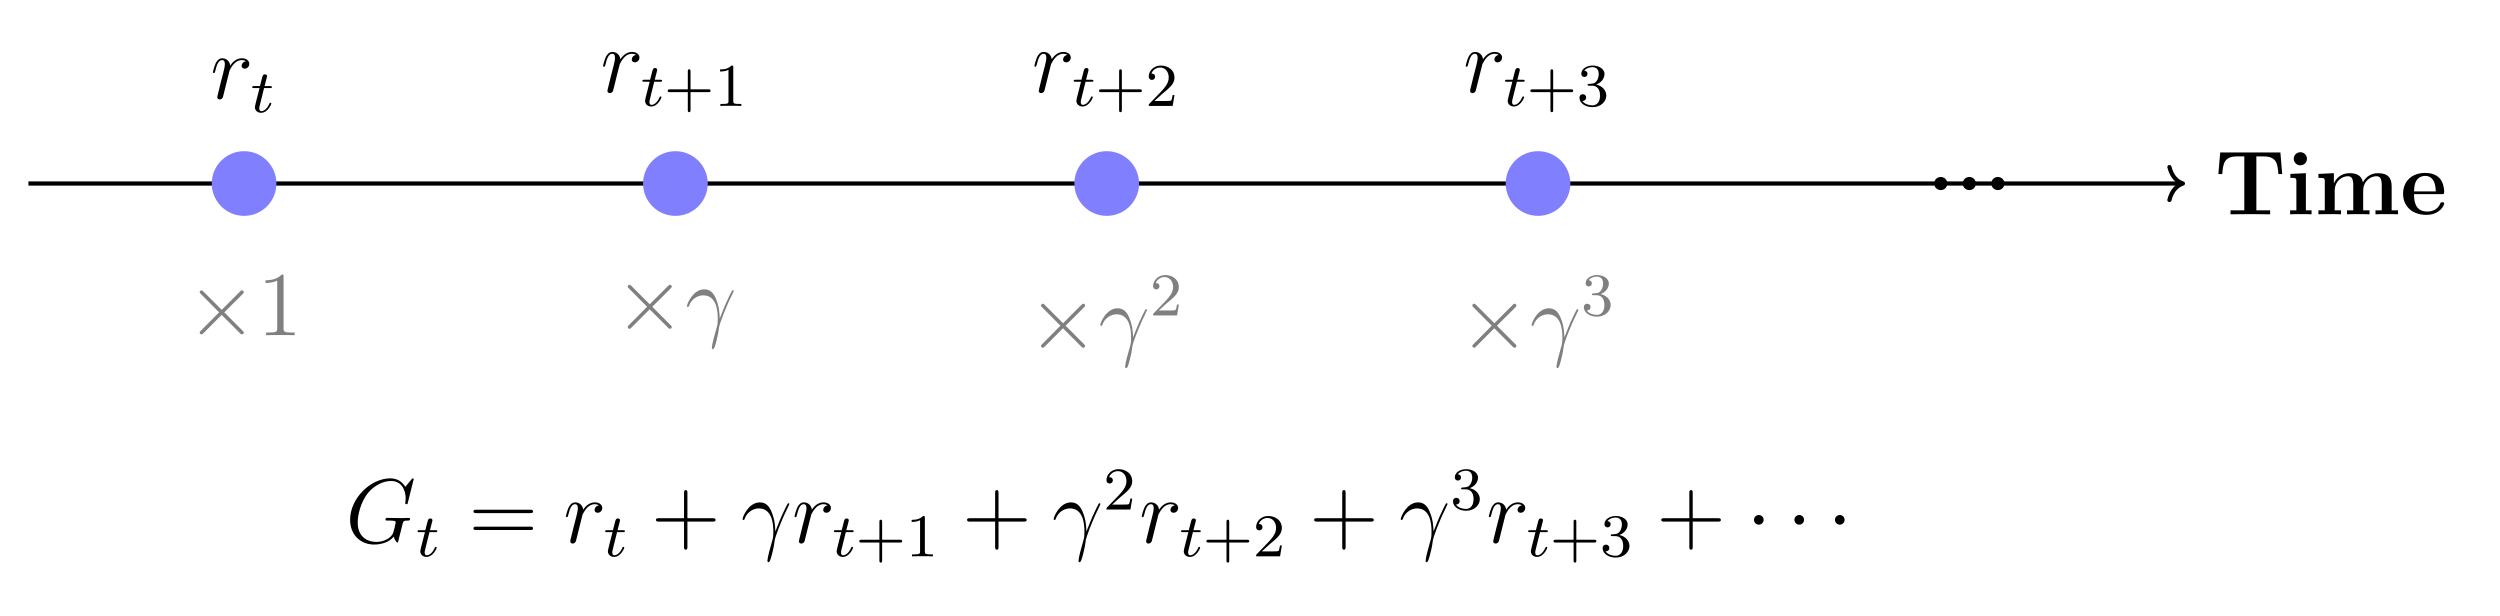
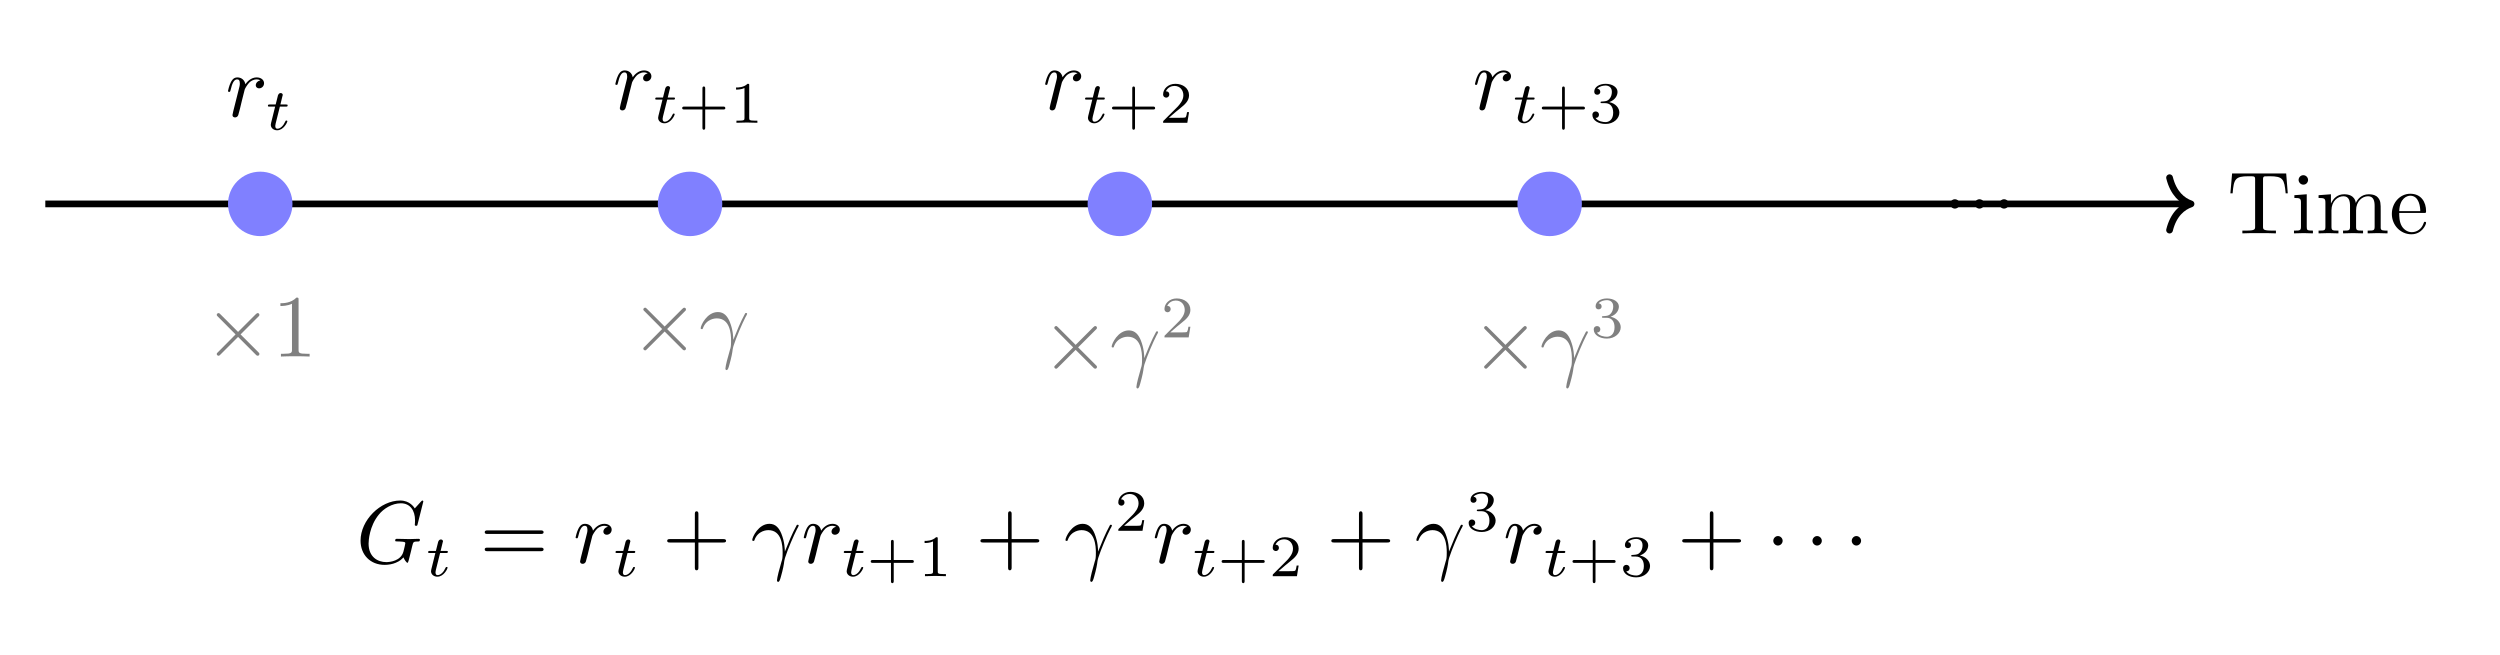
- <svg xmlns="http://www.w3.org/2000/svg" xmlns:xlink="http://www.w3.org/1999/xlink" width="473.19pt" height="116.52pt" viewBox="0 0 473.19 116.52" version="1.1" id="svg79">
+ <svg xmlns="http://www.w3.org/2000/svg" xmlns:xlink="http://www.w3.org/1999/xlink" width="296.78pt" height="77.71pt" viewBox="0 0 296.78 77.71" version="1.1" id="svg79">
  <defs id="defs18">
    <g id="g18">
      <g id="glyph-0-0">
-         <path d="M 12.781 -7.609 L 12.438 -11.703 L 1.047 -11.703 L 0.703 -7.609 L 1.438 -7.609 C 1.594 -9.484 1.734 -10.953 4.219 -10.953 L 5.609 -10.953 L 5.609 -0.75 L 3 -0.75 L 3 0 L 6.75 -0.031 L 10.5 0 L 10.5 -0.75 L 7.891 -0.75 L 7.891 -10.953 L 9.281 -10.953 C 11.766 -10.953 11.906 -9.5 12.062 -7.609 Z M 12.781 -7.609 " id="path1" />
+         <path d="M 7.188 -4.75 L 7 -7.109 L 0.578 -7.109 L 0.375 -4.75 L 0.641 -4.75 C 0.781 -6.438 0.938 -6.781 2.531 -6.781 C 2.719 -6.781 3 -6.781 3.094 -6.766 C 3.312 -6.719 3.312 -6.609 3.312 -6.359 L 3.312 -0.828 C 3.312 -0.469 3.312 -0.328 2.219 -0.328 L 1.797 -0.328 L 1.797 0 C 2.219 -0.031 3.297 -0.031 3.781 -0.031 C 4.266 -0.031 5.344 -0.031 5.781 0 L 5.781 -0.328 L 5.359 -0.328 C 4.25 -0.328 4.25 -0.469 4.25 -0.828 L 4.25 -6.359 C 4.25 -6.578 4.25 -6.719 4.438 -6.766 C 4.562 -6.781 4.844 -6.781 5.047 -6.781 C 6.625 -6.781 6.781 -6.438 6.938 -4.75 Z M 7.188 -4.75 " id="path1" />
      </g>
      <g id="glyph-0-1">
-         <path d="M 4.828 0 L 4.828 -0.75 L 3.75 -0.75 L 3.75 -7.781 L 0.812 -7.641 L 0.812 -6.891 C 1.828 -6.891 1.953 -6.891 1.953 -6.219 L 1.953 -0.75 L 0.766 -0.75 L 0.766 0 C 1.156 -0.031 2.344 -0.031 2.812 -0.031 C 3.297 -0.031 4.406 -0.031 4.828 0 Z M 3.953 -10.5 C 3.953 -11.219 3.375 -11.75 2.719 -11.75 C 2 -11.75 1.453 -11.188 1.453 -10.5 C 1.453 -9.797 2.047 -9.266 2.703 -9.266 C 3.406 -9.266 3.953 -9.828 3.953 -10.5 Z M 3.953 -10.5 " id="path2" />
+         <path d="M 2.594 0 L 2.594 -0.328 C 1.906 -0.328 1.859 -0.375 1.859 -0.781 L 1.859 -4.641 L 0.391 -4.531 L 0.391 -4.203 C 1.078 -4.203 1.172 -4.141 1.172 -3.625 L 1.172 -0.797 C 1.172 -0.328 1.047 -0.328 0.344 -0.328 L 0.344 0 L 1.5 -0.031 C 1.875 -0.031 2.234 -0.016 2.594 0 Z M 2.016 -6.344 C 2.016 -6.625 1.781 -6.906 1.453 -6.906 C 1.109 -6.906 0.891 -6.609 0.891 -6.344 C 0.891 -6.062 1.141 -5.781 1.453 -5.781 C 1.812 -5.781 2.016 -6.078 2.016 -6.344 Z M 2.016 -6.344 " id="path2" />
      </g>
      <g id="glyph-0-2">
-         <path d="M 15.781 0 L 15.781 -0.75 L 14.578 -0.75 L 14.578 -5.281 C 14.578 -6.875 13.906 -7.781 11.969 -7.781 C 10.234 -7.781 9.422 -6.594 9.141 -6.047 C 8.859 -7.516 7.688 -7.781 6.578 -7.781 C 4.922 -7.781 4.031 -6.703 3.656 -5.875 L 3.641 -5.875 L 3.641 -7.781 L 0.719 -7.641 L 0.719 -6.891 C 1.797 -6.891 1.922 -6.891 1.922 -6.219 L 1.922 -0.75 L 0.719 -0.75 L 0.719 0 C 1.125 -0.031 2.375 -0.031 2.844 -0.031 C 3.328 -0.031 4.594 -0.031 5 0 L 5 -0.75 L 3.797 -0.75 L 3.797 -4.422 C 3.797 -6.312 5.203 -7.203 6.297 -7.203 C 6.938 -7.203 7.312 -6.828 7.312 -5.484 L 7.312 -0.75 L 6.125 -0.75 L 6.125 0 C 6.516 -0.031 7.766 -0.031 8.25 -0.031 C 8.734 -0.031 9.984 -0.031 10.391 0 L 10.391 -0.75 L 9.188 -0.75 L 9.188 -4.422 C 9.188 -6.312 10.594 -7.203 11.688 -7.203 C 12.328 -7.203 12.703 -6.828 12.703 -5.484 L 12.703 -0.75 L 11.516 -0.75 L 11.516 0 C 11.906 -0.031 13.156 -0.031 13.641 -0.031 C 14.125 -0.031 15.375 -0.031 15.781 0 Z M 15.781 0 " id="path3" />
+         <path d="M 8.531 0 L 8.531 -0.328 C 7.984 -0.328 7.734 -0.328 7.719 -0.641 L 7.719 -2.641 C 7.719 -3.547 7.719 -3.875 7.391 -4.25 C 7.25 -4.438 6.906 -4.641 6.297 -4.641 C 5.406 -4.641 4.953 -4.016 4.766 -3.609 C 4.625 -4.531 3.844 -4.641 3.375 -4.641 C 2.609 -4.641 2.109 -4.188 1.812 -3.531 L 1.812 -4.641 L 0.344 -4.531 L 0.344 -4.203 C 1.078 -4.203 1.156 -4.125 1.156 -3.609 L 1.156 -0.797 C 1.156 -0.328 1.047 -0.328 0.344 -0.328 L 0.344 0 L 1.516 -0.031 L 2.703 0 L 2.703 -0.328 C 2 -0.328 1.875 -0.328 1.875 -0.797 L 1.875 -2.734 C 1.875 -3.828 2.625 -4.406 3.297 -4.406 C 3.953 -4.406 4.078 -3.844 4.078 -3.25 L 4.078 -0.797 C 4.078 -0.328 3.953 -0.328 3.25 -0.328 L 3.25 0 L 4.438 -0.031 L 5.625 0 L 5.625 -0.328 C 4.906 -0.328 4.797 -0.328 4.797 -0.797 L 4.797 -2.734 C 4.797 -3.828 5.547 -4.406 6.219 -4.406 C 6.875 -4.406 7 -3.844 7 -3.25 L 7 -0.797 C 7 -0.328 6.875 -0.328 6.172 -0.328 L 6.172 0 L 7.359 -0.031 Z M 8.531 0 " id="path3" />
      </g>
      <g id="glyph-0-3">
-         <path d="M 8.312 -2.016 C 8.312 -2.281 8.047 -2.281 7.953 -2.281 C 7.672 -2.281 7.656 -2.234 7.547 -2 C 7.109 -0.875 5.969 -0.516 5.125 -0.516 C 2.625 -0.516 2.609 -2.844 2.609 -3.812 L 7.812 -3.812 C 8.203 -3.812 8.312 -3.812 8.312 -4.25 C 8.312 -4.766 8.188 -6.062 7.391 -6.875 C 6.672 -7.609 5.703 -7.828 4.703 -7.828 C 2 -7.828 0.531 -6.062 0.531 -3.891 C 0.531 -1.469 2.312 0.109 4.922 0.109 C 7.531 0.109 8.312 -1.734 8.312 -2.016 Z M 6.719 -4.328 L 2.609 -4.328 C 2.641 -5.031 2.656 -5.703 3.031 -6.328 C 3.359 -6.875 3.953 -7.266 4.703 -7.266 C 6.547 -7.266 6.703 -5.188 6.719 -4.328 Z M 6.719 -4.328 " id="path4" />
+         <path d="M 4.359 -1.25 C 4.359 -1.359 4.281 -1.375 4.219 -1.375 C 4.125 -1.375 4.109 -1.312 4.078 -1.234 C 3.719 -0.141 2.766 -0.141 2.672 -0.141 C 2.141 -0.141 1.719 -0.469 1.484 -0.844 C 1.172 -1.359 1.172 -2.047 1.172 -2.422 L 4.094 -2.422 C 4.328 -2.422 4.359 -2.422 4.359 -2.641 C 4.359 -3.688 3.797 -4.703 2.484 -4.703 C 1.266 -4.703 0.297 -3.625 0.297 -2.312 C 0.297 -0.906 1.391 0.109 2.609 0.109 C 3.891 0.109 4.359 -1.047 4.359 -1.25 Z M 3.672 -2.641 L 1.172 -2.641 C 1.234 -4.203 2.125 -4.469 2.484 -4.469 C 3.562 -4.469 3.672 -3.062 3.672 -2.641 Z M 3.672 -2.641 " id="path4" />
      </g>
      <g id="glyph-0-4">
-         <path d="M 3.938 -1.25 C 3.938 -1.953 3.375 -2.484 2.703 -2.484 C 2.016 -2.484 1.453 -1.953 1.453 -1.25 C 1.453 -0.531 2.016 0 2.703 0 C 3.375 0 3.938 -0.531 3.938 -1.25 Z M 3.938 -1.25 " id="path5" />
+         <path d="M 2.016 -0.562 C 2.016 -0.859 1.766 -1.109 1.453 -1.109 C 1.156 -1.109 0.906 -0.859 0.906 -0.562 C 0.906 -0.25 1.156 0 1.453 0 C 1.766 0 2.016 -0.25 2.016 -0.562 Z M 2.016 -0.562 " id="path5" />
      </g>
      <g id="glyph-1-0">
-         <path d="M 6.719 -7.062 C 6.188 -6.969 5.906 -6.578 5.906 -6.203 C 5.906 -5.797 6.234 -5.656 6.484 -5.656 C 6.969 -5.656 7.359 -6.062 7.359 -6.578 C 7.359 -7.141 6.828 -7.625 5.969 -7.625 C 5.266 -7.625 4.469 -7.312 3.75 -6.25 C 3.625 -7.172 2.938 -7.625 2.25 -7.625 C 1.578 -7.625 1.234 -7.109 1.016 -6.719 C 0.719 -6.094 0.469 -5.062 0.469 -4.984 C 0.469 -4.906 0.531 -4.828 0.656 -4.828 C 0.797 -4.828 0.812 -4.844 0.922 -5.234 C 1.172 -6.266 1.5 -7.281 2.188 -7.281 C 2.609 -7.281 2.734 -6.984 2.734 -6.484 C 2.734 -6.094 2.562 -5.422 2.438 -4.891 L 1.953 -3.031 C 1.891 -2.703 1.688 -1.922 1.609 -1.609 C 1.484 -1.156 1.297 -0.344 1.297 -0.266 C 1.297 -0.016 1.484 0.172 1.75 0.172 C 1.938 0.172 2.266 0.047 2.375 -0.297 C 2.422 -0.438 3.062 -3.047 3.156 -3.438 C 3.25 -3.812 3.359 -4.188 3.438 -4.562 C 3.516 -4.797 3.578 -5.078 3.625 -5.312 C 3.688 -5.453 4.141 -6.312 4.578 -6.688 C 4.781 -6.875 5.234 -7.281 5.938 -7.281 C 6.219 -7.281 6.5 -7.219 6.719 -7.062 Z M 6.719 -7.062 " id="path6" />
+         <path d="M 0.922 -0.625 C 0.891 -0.469 0.828 -0.219 0.828 -0.172 C 0.828 0.016 0.969 0.109 1.141 0.109 C 1.266 0.109 1.453 0.031 1.516 -0.172 C 1.547 -0.219 1.906 -1.656 1.938 -1.844 C 2.031 -2.188 2.219 -2.922 2.281 -3.203 C 2.328 -3.344 2.609 -3.828 2.859 -4.062 C 2.953 -4.141 3.25 -4.406 3.703 -4.406 C 3.984 -4.406 4.141 -4.281 4.141 -4.281 C 3.828 -4.234 3.594 -3.984 3.594 -3.703 C 3.594 -3.531 3.719 -3.344 4 -3.344 C 4.281 -3.344 4.578 -3.578 4.578 -3.953 C 4.578 -4.328 4.234 -4.641 3.703 -4.641 C 3.031 -4.641 2.562 -4.125 2.359 -3.828 C 2.281 -4.312 1.906 -4.641 1.406 -4.641 C 0.922 -4.641 0.719 -4.234 0.625 -4.047 C 0.438 -3.688 0.297 -3.062 0.297 -3.031 C 0.297 -2.922 0.406 -2.922 0.438 -2.922 C 0.531 -2.922 0.547 -2.922 0.609 -3.156 C 0.781 -3.906 1 -4.406 1.375 -4.406 C 1.547 -4.406 1.703 -4.328 1.703 -3.922 C 1.703 -3.703 1.672 -3.594 1.531 -3.047 Z M 0.922 -0.625 " id="path6" />
      </g>
      <g id="glyph-1-1">
-         <path d="M 6.531 -2.109 C 6.5 -2.953 6.469 -4.281 5.812 -5.844 C 5.453 -6.703 4.875 -7.625 3.609 -7.625 C 1.484 -7.625 0.328 -4.906 0.328 -4.453 C 0.328 -4.297 0.453 -4.297 0.5 -4.297 C 0.656 -4.297 0.656 -4.344 0.75 -4.562 C 1.109 -5.641 2.219 -6.484 3.406 -6.484 C 5.812 -6.484 6.156 -3.797 6.156 -2.094 C 6.156 -1 6.031 -0.641 5.922 -0.297 C 5.594 0.781 5.031 2.922 5.031 3.406 C 5.031 3.547 5.078 3.703 5.219 3.703 C 5.484 3.703 5.641 3.125 5.828 2.438 C 6.234 0.922 6.344 0.156 6.422 -0.531 C 6.484 -0.953 7.469 -3.797 8.828 -6.516 C 8.953 -6.797 9.188 -7.266 9.188 -7.312 C 9.188 -7.328 9.172 -7.453 9.016 -7.453 C 8.984 -7.453 8.906 -7.453 8.859 -7.375 C 8.828 -7.344 8.219 -6.172 7.703 -5 C 7.453 -4.406 7.109 -3.625 6.531 -2.109 Z M 6.531 -2.109 " id="path7" />
+         <path d="M 0.438 -2.672 C 0.844 -3.875 1.984 -3.891 2.094 -3.891 C 3.688 -3.891 3.797 -2.047 3.797 -1.219 C 3.797 -0.578 3.75 -0.406 3.672 -0.188 C 3.438 0.578 3.125 1.797 3.125 2.062 C 3.125 2.188 3.188 2.25 3.266 2.25 C 3.406 2.25 3.484 2.031 3.594 1.625 C 3.844 0.75 3.953 0.141 3.984 -0.172 C 4.016 -0.312 4.031 -0.453 4.078 -0.594 C 4.406 -1.625 5.078 -3.188 5.5 -4.016 C 5.578 -4.141 5.703 -4.375 5.703 -4.422 C 5.703 -4.531 5.594 -4.531 5.578 -4.531 C 5.547 -4.531 5.484 -4.531 5.453 -4.453 C 4.906 -3.453 4.484 -2.406 4.062 -1.344 C 4.047 -1.672 4.047 -2.469 3.641 -3.484 C 3.375 -4.125 2.969 -4.641 2.234 -4.641 C 0.922 -4.641 0.188 -3.047 0.188 -2.719 C 0.188 -2.609 0.281 -2.609 0.391 -2.609 Z M 0.438 -2.672 " id="path7" />
      </g>
      <g id="glyph-1-2">
-         <path d="M 12.891 -12.016 C 12.891 -12.172 12.766 -12.172 12.734 -12.172 C 12.703 -12.172 12.625 -12.172 12.5 -12 L 11.297 -10.562 C 11.219 -10.703 10.875 -11.297 10.203 -11.703 C 9.453 -12.172 8.703 -12.172 8.453 -12.172 C 4.75 -12.172 0.859 -8.406 0.859 -4.328 C 0.859 -1.469 2.828 0.359 5.422 0.359 C 6.672 0.359 8.25 -0.047 9.109 -1.141 C 9.297 -0.484 9.672 -0.016 9.797 -0.016 C 9.891 -0.016 9.906 -0.062 9.922 -0.062 C 9.938 -0.109 10.078 -0.703 10.156 -1.016 L 10.438 -2.125 C 10.578 -2.703 10.641 -2.938 10.766 -3.453 C 10.938 -4.109 10.969 -4.172 11.922 -4.188 C 12 -4.188 12.203 -4.188 12.203 -4.516 C 12.203 -4.688 12.031 -4.688 11.969 -4.688 C 11.688 -4.688 11.359 -4.656 11.047 -4.656 L 10.109 -4.656 C 9.391 -4.656 8.625 -4.688 7.922 -4.688 C 7.766 -4.688 7.547 -4.688 7.547 -4.375 C 7.547 -4.203 7.688 -4.203 7.688 -4.188 L 8.125 -4.188 C 9.484 -4.188 9.484 -4.047 9.484 -3.781 C 9.484 -3.766 9.156 -2.016 8.828 -1.5 C 8.172 -0.531 6.812 -0.141 5.797 -0.141 C 4.453 -0.141 2.297 -0.828 2.297 -3.812 C 2.297 -4.984 2.719 -7.625 4.391 -9.578 C 5.484 -10.812 7.078 -11.672 8.609 -11.672 C 10.641 -11.672 11.375 -9.922 11.375 -8.328 C 11.375 -8.047 11.297 -7.672 11.297 -7.438 C 11.297 -7.281 11.469 -7.281 11.531 -7.281 C 11.719 -7.281 11.734 -7.297 11.797 -7.609 Z M 12.891 -12.016 " id="path8" />
+         <path d="M 7.984 -7.297 C 7.984 -7.328 7.953 -7.406 7.859 -7.406 C 7.828 -7.406 7.828 -7.391 7.703 -7.281 L 6.969 -6.469 C 6.875 -6.609 6.391 -7.406 5.234 -7.406 C 2.891 -7.406 0.531 -5.078 0.531 -2.641 C 0.531 -0.969 1.688 0.234 3.391 0.234 C 3.859 0.234 4.328 0.141 4.703 -0.016 C 5.234 -0.234 5.422 -0.453 5.625 -0.656 C 5.719 -0.406 5.984 -0.016 6.094 -0.016 C 6.141 -0.016 6.156 -0.047 6.156 -0.047 C 6.188 -0.078 6.297 -0.469 6.344 -0.688 L 6.547 -1.5 C 6.578 -1.688 6.641 -1.859 6.672 -2.031 C 6.797 -2.516 6.797 -2.531 7.406 -2.547 C 7.453 -2.547 7.578 -2.547 7.578 -2.75 C 7.578 -2.828 7.516 -2.859 7.438 -2.859 C 7.188 -2.859 6.578 -2.828 6.328 -2.828 C 6 -2.828 5.188 -2.859 4.859 -2.859 C 4.766 -2.859 4.641 -2.859 4.641 -2.656 C 4.641 -2.547 4.719 -2.547 4.953 -2.547 C 4.969 -2.547 5.266 -2.547 5.516 -2.516 C 5.781 -2.484 5.844 -2.453 5.844 -2.328 C 5.844 -2.219 5.719 -1.75 5.625 -1.359 C 5.328 -0.203 3.953 -0.094 3.594 -0.094 C 2.578 -0.094 1.484 -0.688 1.484 -2.297 C 1.484 -2.625 1.578 -4.359 2.688 -5.719 C 3.25 -6.438 4.281 -7.078 5.312 -7.078 C 6.391 -7.078 7 -6.266 7 -5.047 C 7 -4.625 6.969 -4.625 6.969 -4.516 C 6.969 -4.406 7.094 -4.406 7.125 -4.406 C 7.266 -4.406 7.266 -4.438 7.312 -4.625 Z M 7.984 -7.297 " id="path8" />
      </g>
      <g id="glyph-2-0">
-         <path d="M 2.531 -4.578 L 3.656 -4.578 C 3.875 -4.578 4.016 -4.578 4.016 -4.781 C 4.016 -4.953 3.875 -4.953 3.672 -4.953 L 2.625 -4.953 L 3.047 -6.578 C 3.094 -6.75 3.094 -6.812 3.094 -6.828 C 3.094 -7.062 2.906 -7.172 2.703 -7.172 C 2.312 -7.172 2.234 -6.875 2.109 -6.344 L 1.75 -4.953 L 0.656 -4.953 C 0.438 -4.953 0.281 -4.953 0.281 -4.734 C 0.281 -4.578 0.438 -4.578 0.625 -4.578 L 1.672 -4.578 L 0.969 -1.812 C 0.906 -1.531 0.797 -1.125 0.797 -0.969 C 0.797 -0.281 1.359 0.109 1.969 0.109 C 3.203 0.109 3.906 -1.5 3.906 -1.641 C 3.906 -1.766 3.797 -1.797 3.734 -1.797 C 3.609 -1.797 3.594 -1.75 3.516 -1.578 C 3.281 -1.016 2.703 -0.203 2.016 -0.203 C 1.766 -0.203 1.625 -0.375 1.625 -0.75 C 1.625 -0.969 1.672 -1.094 1.703 -1.234 Z M 2.531 -4.578 " id="path9" />
+         <path d="M 1.719 -2.75 L 2.422 -2.75 C 2.562 -2.75 2.641 -2.75 2.641 -2.906 C 2.641 -3 2.562 -3 2.438 -3 L 1.781 -3 L 2.031 -4.031 C 2.047 -4.062 2.062 -4.109 2.062 -4.125 C 2.062 -4.266 1.953 -4.359 1.812 -4.359 C 1.641 -4.359 1.547 -4.234 1.484 -4.062 C 1.438 -3.875 1.531 -4.219 1.219 -3 L 0.516 -3 C 0.391 -3 0.297 -3 0.297 -2.844 C 0.297 -2.75 0.375 -2.75 0.5 -2.75 L 1.156 -2.75 L 0.75 -1.109 C 0.703 -0.938 0.641 -0.688 0.641 -0.594 C 0.641 -0.188 1 0.062 1.391 0.062 C 2.172 0.062 2.609 -0.906 2.609 -1 C 2.609 -1.094 2.516 -1.094 2.5 -1.094 C 2.406 -1.094 2.406 -1.078 2.344 -0.953 C 2.156 -0.516 1.797 -0.125 1.422 -0.125 C 1.266 -0.125 1.172 -0.219 1.172 -0.469 C 1.172 -0.531 1.203 -0.688 1.219 -0.75 Z M 1.719 -2.75 " id="path9" />
      </g>
      <g id="glyph-3-0">
-         <path d="M 6.719 -4.797 L 3.266 -8.25 C 3.062 -8.453 3.031 -8.484 2.891 -8.484 C 2.719 -8.484 2.547 -8.328 2.547 -8.141 C 2.547 -8.016 2.578 -7.984 2.766 -7.797 L 6.219 -4.328 L 2.766 -0.844 C 2.578 -0.656 2.547 -0.625 2.547 -0.5 C 2.547 -0.312 2.719 -0.156 2.891 -0.156 C 3.031 -0.156 3.062 -0.188 3.266 -0.391 L 6.703 -3.844 L 10.281 -0.266 C 10.312 -0.234 10.438 -0.156 10.547 -0.156 C 10.75 -0.156 10.891 -0.312 10.891 -0.5 C 10.891 -0.531 10.891 -0.609 10.828 -0.688 C 10.812 -0.719 8.078 -3.438 7.203 -4.328 L 10.375 -7.484 C 10.453 -7.594 10.719 -7.812 10.797 -7.922 C 10.812 -7.953 10.891 -8.016 10.891 -8.141 C 10.891 -8.328 10.75 -8.484 10.547 -8.484 C 10.406 -8.484 10.328 -8.422 10.141 -8.219 Z M 6.719 -4.797 " id="path10" />
+         <path d="M 4.078 -2.922 L 1.984 -5.016 C 1.859 -5.141 1.844 -5.156 1.75 -5.156 C 1.656 -5.156 1.547 -5.062 1.547 -4.953 C 1.547 -4.875 1.562 -4.844 1.688 -4.734 L 3.781 -2.625 L 1.688 -0.516 C 1.562 -0.406 1.547 -0.375 1.547 -0.297 C 1.547 -0.188 1.656 -0.094 1.75 -0.094 C 1.844 -0.094 1.859 -0.109 1.984 -0.234 L 4.078 -2.328 L 6.25 -0.156 C 6.266 -0.141 6.344 -0.094 6.406 -0.094 C 6.531 -0.094 6.609 -0.188 6.609 -0.297 C 6.609 -0.328 6.609 -0.375 6.578 -0.422 C 6.578 -0.438 4.906 -2.094 4.375 -2.625 L 6.297 -4.547 C 6.359 -4.609 6.516 -4.75 6.562 -4.812 C 6.578 -4.828 6.609 -4.875 6.609 -4.953 C 6.609 -5.062 6.531 -5.156 6.406 -5.156 C 6.328 -5.156 6.281 -5.109 6.156 -5 Z M 4.078 -2.922 " id="path10" />
      </g>
      <g id="glyph-3-1">
-         <path d="M 3.312 -4.328 C 3.312 -4.828 2.906 -5.234 2.406 -5.234 C 1.906 -5.234 1.484 -4.828 1.484 -4.328 C 1.484 -3.812 1.906 -3.406 2.406 -3.406 C 2.906 -3.406 3.312 -3.812 3.312 -4.328 Z M 3.312 -4.328 " id="path11" />
+         <path d="M 2.016 -2.625 C 2.016 -2.922 1.766 -3.188 1.453 -3.188 C 1.156 -3.188 0.906 -2.922 0.906 -2.625 C 0.906 -2.328 1.156 -2.062 1.453 -2.062 C 1.766 -2.062 2.016 -2.328 2.016 -2.625 Z M 2.016 -2.625 " id="path11" />
      </g>
      <g id="glyph-4-0">
-         <path d="M 4.984 -11.078 C 4.984 -11.469 4.984 -11.484 4.625 -11.484 C 4.219 -11.031 3.359 -10.391 1.578 -10.391 L 1.578 -9.891 C 1.969 -9.891 2.828 -9.891 3.781 -10.328 L 3.781 -1.328 C 3.781 -0.703 3.734 -0.5 2.219 -0.5 L 1.672 -0.5 L 1.672 0 C 2.141 -0.031 3.812 -0.031 4.391 -0.031 C 4.953 -0.031 6.625 -0.031 7.078 0 L 7.078 -0.5 L 6.547 -0.5 C 5.031 -0.5 4.984 -0.703 4.984 -1.328 Z M 4.984 -11.078 " id="path12" />
+         <path d="M 3.094 -6.719 C 3.094 -6.969 3.094 -7 2.844 -7 C 2.188 -6.328 1.266 -6.328 0.938 -6.328 L 0.938 -6 C 1.141 -6 1.766 -6 2.312 -6.266 L 2.312 -0.828 C 2.312 -0.453 2.281 -0.328 1.328 -0.328 L 1 -0.328 L 1 0 C 1.359 -0.031 2.281 -0.031 2.703 -0.031 C 3.125 -0.031 4.031 -0.031 4.406 0 L 4.406 -0.328 L 4.062 -0.328 C 3.125 -0.328 3.094 -0.438 3.094 -0.828 Z M 3.094 -6.719 " id="path12" />
      </g>
      <g id="glyph-4-1">
-         <path d="M 11.672 -5.594 C 11.906 -5.594 12.219 -5.594 12.219 -5.906 C 12.219 -6.234 11.922 -6.234 11.672 -6.234 L 1.484 -6.234 C 1.25 -6.234 0.938 -6.234 0.938 -5.922 C 0.938 -5.594 1.234 -5.594 1.484 -5.594 Z M 11.672 -2.391 C 11.906 -2.391 12.219 -2.391 12.219 -2.703 C 12.219 -3.031 11.922 -3.031 11.672 -3.031 L 1.484 -3.031 C 1.25 -3.031 0.938 -3.031 0.938 -2.719 C 0.938 -2.391 1.234 -2.391 1.484 -2.391 Z M 11.672 -2.391 " id="path13" />
+         <path d="M 7.219 -3.438 C 7.375 -3.438 7.578 -3.438 7.578 -3.641 C 7.578 -3.859 7.375 -3.859 7.219 -3.859 L 0.938 -3.859 C 0.781 -3.859 0.594 -3.859 0.594 -3.641 C 0.594 -3.438 0.781 -3.438 0.938 -3.438 Z M 7.219 -1.391 C 7.375 -1.391 7.578 -1.391 7.578 -1.609 C 7.578 -1.812 7.375 -1.812 7.219 -1.812 L 0.938 -1.812 C 0.781 -1.812 0.594 -1.812 0.594 -1.609 C 0.594 -1.391 0.781 -1.391 0.938 -1.391 Z M 7.219 -1.391 " id="path13" />
      </g>
      <g id="glyph-4-2">
-         <path d="M 6.891 -3.984 L 11.672 -3.984 C 11.906 -3.984 12.219 -3.984 12.219 -4.297 C 12.219 -4.625 11.922 -4.625 11.672 -4.625 L 6.891 -4.625 L 6.891 -9.406 C 6.891 -9.641 6.891 -9.953 6.578 -9.953 C 6.25 -9.953 6.25 -9.656 6.25 -9.406 L 6.25 -4.625 L 1.484 -4.625 C 1.25 -4.625 0.938 -4.625 0.938 -4.328 C 0.938 -3.984 1.234 -3.984 1.484 -3.984 L 6.25 -3.984 L 6.25 0.781 C 6.25 1.016 6.25 1.328 6.562 1.328 C 6.891 1.328 6.891 1.031 6.891 0.781 Z M 6.891 -3.984 " id="path14" />
+         <path d="M 4.297 -2.422 L 7.219 -2.422 C 7.375 -2.422 7.578 -2.422 7.578 -2.625 C 7.578 -2.828 7.375 -2.828 7.219 -2.828 L 4.297 -2.828 L 4.297 -5.781 C 4.297 -5.922 4.297 -6.125 4.078 -6.125 C 3.875 -6.125 3.875 -5.922 3.875 -5.781 L 3.875 -2.828 L 0.938 -2.828 C 0.781 -2.828 0.594 -2.828 0.594 -2.625 C 0.594 -2.422 0.781 -2.422 0.938 -2.422 L 3.875 -2.422 L 3.875 0.531 C 3.875 0.672 3.875 0.875 4.078 0.875 C 4.297 0.875 4.297 0.672 4.297 0.531 Z M 4.297 -2.422 " id="path14" />
      </g>
      <g id="glyph-5-0">
-         <path d="M 5 -2.609 L 8.391 -2.609 C 8.547 -2.609 8.797 -2.609 8.797 -2.875 C 8.797 -3.141 8.547 -3.141 8.391 -3.141 L 5 -3.141 L 5 -6.516 C 5 -6.688 5 -6.938 4.75 -6.938 C 4.484 -6.938 4.484 -6.688 4.484 -6.516 L 4.484 -3.141 L 1.094 -3.141 C 0.938 -3.141 0.672 -3.141 0.672 -2.875 C 0.672 -2.609 0.938 -2.609 1.094 -2.609 L 4.484 -2.609 L 4.484 0.781 C 4.484 0.938 4.484 1.188 4.75 1.188 C 5 1.188 5 0.938 5 0.781 Z M 5 -2.609 " id="path15" />
+         <path d="M 3.219 -1.578 L 5.359 -1.578 C 5.453 -1.578 5.609 -1.578 5.609 -1.734 C 5.609 -1.922 5.453 -1.922 5.359 -1.922 L 3.219 -1.922 L 3.219 -4.062 C 3.219 -4.141 3.219 -4.312 3.062 -4.312 C 2.891 -4.312 2.891 -4.156 2.891 -4.062 L 2.891 -1.922 L 0.75 -1.922 C 0.656 -1.922 0.484 -1.922 0.484 -1.75 C 0.484 -1.578 0.641 -1.578 0.75 -1.578 L 2.891 -1.578 L 2.891 0.562 C 2.891 0.656 2.891 0.828 3.047 0.828 C 3.219 0.828 3.219 0.656 3.219 0.562 Z M 3.219 -1.578 " id="path15" />
      </g>
      <g id="glyph-5-1">
-         <path d="M 3.609 -7.312 C 3.609 -7.625 3.578 -7.641 3.266 -7.641 C 2.797 -7.172 2.188 -6.906 1.109 -6.906 L 1.109 -6.516 C 1.406 -6.516 2.031 -6.516 2.703 -6.828 L 2.703 -0.938 C 2.703 -0.516 2.672 -0.375 1.578 -0.375 L 1.172 -0.375 L 1.172 0 C 1.641 -0.031 2.625 -0.031 3.141 -0.031 C 3.656 -0.031 4.656 -0.031 5.141 0 L 5.141 -0.375 L 4.734 -0.375 C 3.641 -0.375 3.609 -0.516 3.609 -0.938 Z M 3.609 -7.312 " id="path16" />
+         <path d="M 2.328 -4.438 C 2.328 -4.625 2.328 -4.625 2.125 -4.625 C 1.672 -4.188 1.047 -4.188 0.766 -4.188 L 0.766 -3.938 C 0.922 -3.938 1.391 -3.938 1.766 -4.125 L 1.766 -0.578 C 1.766 -0.344 1.766 -0.25 1.078 -0.25 L 0.812 -0.25 L 0.812 0 C 0.938 0 1.797 -0.031 2.047 -0.031 C 2.266 -0.031 3.141 0 3.297 0 L 3.297 -0.25 L 3.031 -0.25 C 2.328 -0.25 2.328 -0.344 2.328 -0.578 Z M 2.328 -4.438 " id="path16" />
      </g>
      <g id="glyph-5-2">
-         <path d="M 3.234 -2.344 C 3.422 -2.516 3.906 -2.891 4.094 -3.062 C 4.797 -3.703 5.484 -4.344 5.484 -5.391 C 5.484 -6.75 4.328 -7.641 2.891 -7.641 C 1.516 -7.641 0.609 -6.594 0.609 -5.562 C 0.609 -5 1.062 -4.922 1.219 -4.922 C 1.453 -4.922 1.812 -5.094 1.812 -5.531 C 1.812 -6.125 1.234 -6.125 1.109 -6.125 C 1.438 -6.969 2.203 -7.266 2.766 -7.266 C 3.828 -7.266 4.391 -6.344 4.391 -5.391 C 4.391 -4.188 3.547 -3.312 2.188 -1.922 L 0.75 -0.438 C 0.609 -0.312 0.609 -0.281 0.609 0 L 5.141 0 L 5.484 -2.062 L 5.125 -2.062 C 5.094 -1.828 5 -1.25 4.859 -1.031 C 4.781 -0.938 3.922 -0.938 3.734 -0.938 L 1.688 -0.938 Z M 3.234 -2.344 " id="path17" />
+         <path d="M 3.516 -1.266 L 3.281 -1.266 C 3.266 -1.109 3.188 -0.703 3.094 -0.641 C 3.047 -0.594 2.516 -0.594 2.406 -0.594 L 1.125 -0.594 C 1.859 -1.234 2.109 -1.438 2.516 -1.766 C 3.031 -2.172 3.516 -2.609 3.516 -3.266 C 3.516 -4.109 2.781 -4.625 1.891 -4.625 C 1.031 -4.625 0.438 -4.016 0.438 -3.375 C 0.438 -3.031 0.734 -2.984 0.812 -2.984 C 0.969 -2.984 1.172 -3.109 1.172 -3.359 C 1.172 -3.484 1.125 -3.734 0.766 -3.734 C 0.984 -4.219 1.453 -4.375 1.781 -4.375 C 2.484 -4.375 2.844 -3.828 2.844 -3.266 C 2.844 -2.656 2.406 -2.188 2.188 -1.938 L 0.516 -0.266 C 0.438 -0.203 0.438 -0.188 0.438 0 L 3.312 0 Z M 3.516 -1.266 " id="path17" />
      </g>
      <g id="glyph-5-3">
-         <path d="M 2.906 -3.828 C 3.812 -3.828 4.391 -3.172 4.391 -1.969 C 4.391 -0.531 3.578 -0.109 2.969 -0.109 C 2.328 -0.109 1.469 -0.328 1.062 -0.938 C 1.484 -0.938 1.766 -1.203 1.766 -1.578 C 1.766 -1.953 1.5 -2.219 1.141 -2.219 C 0.828 -2.219 0.5 -2.016 0.5 -1.562 C 0.5 -0.469 1.672 0.234 2.984 0.234 C 4.516 0.234 5.578 -0.812 5.578 -1.969 C 5.578 -2.922 4.828 -3.797 3.656 -4.047 C 4.562 -4.359 5.234 -5.141 5.234 -6.062 C 5.234 -6.984 4.203 -7.641 3.016 -7.641 C 1.781 -7.641 0.844 -6.969 0.844 -6.094 C 0.844 -5.672 1.141 -5.484 1.438 -5.484 C 1.797 -5.484 2.016 -5.75 2.016 -6.078 C 2.016 -6.5 1.656 -6.656 1.406 -6.672 C 1.891 -7.297 2.766 -7.344 2.969 -7.344 C 3.266 -7.344 4.141 -7.25 4.141 -6.062 C 4.141 -5.266 3.812 -4.781 3.656 -4.594 C 3.312 -4.234 3.047 -4.219 2.344 -4.172 C 2.125 -4.156 2.031 -4.141 2.031 -4 C 2.031 -3.828 2.141 -3.828 2.328 -3.828 Z M 2.906 -3.828 " id="path18" />
+         <path d="M 1.906 -2.328 C 2.453 -2.328 2.844 -1.953 2.844 -1.203 C 2.844 -0.344 2.328 -0.078 1.938 -0.078 C 1.656 -0.078 1.031 -0.156 0.75 -0.578 C 1.078 -0.578 1.156 -0.812 1.156 -0.969 C 1.156 -1.188 0.984 -1.344 0.766 -1.344 C 0.578 -1.344 0.375 -1.219 0.375 -0.938 C 0.375 -0.281 1.094 0.141 1.938 0.141 C 2.906 0.141 3.578 -0.516 3.578 -1.203 C 3.578 -1.75 3.141 -2.297 2.375 -2.453 C 3.094 -2.719 3.359 -3.234 3.359 -3.672 C 3.359 -4.219 2.734 -4.625 1.953 -4.625 C 1.188 -4.625 0.594 -4.25 0.594 -3.688 C 0.594 -3.453 0.75 -3.328 0.953 -3.328 C 1.172 -3.328 1.312 -3.484 1.312 -3.672 C 1.312 -3.875 1.172 -4.031 0.953 -4.047 C 1.203 -4.344 1.672 -4.422 1.938 -4.422 C 2.25 -4.422 2.688 -4.266 2.688 -3.672 C 2.688 -3.375 2.594 -3.047 2.406 -2.844 C 2.188 -2.578 1.984 -2.562 1.641 -2.531 C 1.469 -2.516 1.453 -2.516 1.422 -2.516 C 1.406 -2.516 1.344 -2.5 1.344 -2.422 C 1.344 -2.328 1.406 -2.328 1.531 -2.328 Z M 1.906 -2.328 " id="path18" />
      </g>
    </g>
  </defs>
-   <path fill="none" stroke-width="0.797" stroke-linecap="butt" stroke-linejoin="miter" stroke="rgb(0%, 0%, 0%)" stroke-opacity="1" stroke-miterlimit="10" d="M -0.001 0.002 L 407.393 0.002 " transform="matrix(1, 0, 0, -1, 5.38, 34.736)" id="path19" />
-   <path fill="none" stroke-width="0.797" stroke-linecap="round" stroke-linejoin="round" stroke="rgb(0%, 0%, 0%)" stroke-opacity="1" stroke-miterlimit="10" d="M -2.551 3.111 C -2.086 1.244 -1.047 0.361 -0 0.002 C -1.047 -0.362 -2.086 -1.244 -2.551 -3.112 " transform="matrix(1, 0, 0, -1, 413.1719, 34.736)" id="path20" />
+   <path fill="none" stroke-width="0.797" stroke-linecap="butt" stroke-linejoin="miter" stroke="rgb(0%, 0%, 0%)" stroke-opacity="1" stroke-miterlimit="10" d="M -0.001 -0.001 L 254.323 -0.001 " transform="matrix(1, 0, 0, -1, 5.38, 24.206)" id="path19" />
+   <path fill="none" stroke-width="0.797" stroke-linecap="round" stroke-linejoin="round" stroke="rgb(0%, 0%, 0%)" stroke-opacity="1" stroke-miterlimit="10" d="M -2.55 3.112 C -2.085 1.245 -1.046 0.362 0.001 -0.001 C -1.046 -0.364 -2.085 -1.243 -2.55 -3.11 " transform="matrix(1, 0, 0, -1, 260.101, 24.206)" id="path20" />
  <g fill="rgb(0%, 0%, 0%)" fill-opacity="1" id="g23">
-     <use xlink:href="#glyph-0-0" x="419.184" y="40.559" id="use20" />
-     <use xlink:href="#glyph-0-1" x="432.697" y="40.559" id="use21" />
-     <use xlink:href="#glyph-0-2" x="438.105" y="40.559" id="use22" />
-     <use xlink:href="#glyph-0-3" x="454.314" y="40.559" id="use23" />
-   </g>
-   <path fill-rule="nonzero" fill="rgb(50%, 50%, 100%)" fill-opacity="1" d="M 52.32 34.734 C 52.32 31.355 49.582 28.613 46.199 28.613 C 42.816 28.613 40.078 31.355 40.078 34.734 C 40.078 38.117 42.816 40.859 46.199 40.859 C 49.582 40.859 52.32 38.117 52.32 34.734 Z M 52.32 34.734 " id="path23" />
+     <use xlink:href="#glyph-0-0" x="264.398" y="27.703" id="use20" />
+     <use xlink:href="#glyph-0-1" x="271.979" y="27.703" id="use21" />
+     <use xlink:href="#glyph-0-2" x="274.898" y="27.703" id="use22" />
+     <use xlink:href="#glyph-0-3" x="283.644" y="27.703" id="use23" />
+   </g>
+   <path fill-rule="nonzero" fill="rgb(50%, 50%, 100%)" fill-opacity="1" d="M 34.719 24.207 C 34.719 22.094 33.004 20.379 30.891 20.379 C 28.777 20.379 27.066 22.094 27.066 24.207 C 27.066 26.32 28.777 28.031 30.891 28.031 C 33.004 28.031 34.719 26.32 34.719 24.207 Z M 34.719 24.207 " id="path23" />
  <g fill="rgb(0%, 0%, 0%)" fill-opacity="1" id="g24">
-     <use xlink:href="#glyph-1-0" x="39.826" y="18.654" id="use24" />
+     <use xlink:href="#glyph-1-0" x="26.769" y="13.83" id="use24" />
  </g>
  <g fill="rgb(0%, 0%, 0%)" fill-opacity="1" id="g25">
-     <use xlink:href="#glyph-2-0" x="47.451" y="21.246" id="use25" />
+     <use xlink:href="#glyph-2-0" x="31.506" y="15.405" id="use25" />
  </g>
  <g fill="rgb(50%, 50%, 50%)" fill-opacity="1" id="g26">
-     <use xlink:href="#glyph-3-0" x="35.249" y="63.444" id="use26" />
+     <use xlink:href="#glyph-3-0" x="24.183" y="42.325" id="use26" />
  </g>
  <g fill="rgb(50%, 50%, 50%)" fill-opacity="1" id="g27">
-     <use xlink:href="#glyph-4-0" x="48.688" y="63.444" id="use27" />
-   </g>
-   <path fill-rule="nonzero" fill="rgb(50%, 50%, 100%)" fill-opacity="1" d="M 133.961 34.734 C 133.961 31.355 131.219 28.613 127.836 28.613 C 124.457 28.613 121.715 31.355 121.715 34.734 C 121.715 38.117 124.457 40.859 127.836 40.859 C 131.219 40.859 133.961 38.117 133.961 34.734 Z M 133.961 34.734 " id="path27" />
+     <use xlink:href="#glyph-4-0" x="32.35" y="42.325" id="use27" />
+   </g>
+   <path fill-rule="nonzero" fill="rgb(50%, 50%, 100%)" fill-opacity="1" d="M 85.742 24.207 C 85.742 22.094 84.027 20.379 81.914 20.379 C 79.801 20.379 78.09 22.094 78.09 24.207 C 78.09 26.32 79.801 28.031 81.914 28.031 C 84.027 28.031 85.742 26.32 85.742 24.207 Z M 85.742 24.207 " id="path27" />
  <g fill="rgb(0%, 0%, 0%)" fill-opacity="1" id="g28">
-     <use xlink:href="#glyph-1-0" x="113.673" y="17.458" id="use28" />
+     <use xlink:href="#glyph-1-0" x="72.75" y="13" id="use28" />
  </g>
  <g fill="rgb(0%, 0%, 0%)" fill-opacity="1" id="g29">
-     <use xlink:href="#glyph-2-0" x="121.298" y="20.05" id="use29" />
+     <use xlink:href="#glyph-2-0" x="77.487" y="14.575" id="use29" />
  </g>
  <g fill="rgb(0%, 0%, 0%)" fill-opacity="1" id="g31">
-     <use xlink:href="#glyph-5-0" x="125.701" y="20.05" id="use30" />
-     <use xlink:href="#glyph-5-1" x="135.181" y="20.05" id="use31" />
+     <use xlink:href="#glyph-5-0" x="80.497" y="14.575" id="use30" />
+     <use xlink:href="#glyph-5-1" x="86.613" y="14.575" id="use31" />
  </g>
  <g fill="rgb(50%, 50%, 50%)" fill-opacity="1" id="g32">
-     <use xlink:href="#glyph-3-0" x="116.259" y="62.388" id="use32" />
+     <use xlink:href="#glyph-3-0" x="74.823" y="41.684" id="use32" />
  </g>
  <g fill="rgb(50%, 50%, 50%)" fill-opacity="1" id="g33">
-     <use xlink:href="#glyph-1-1" x="129.698" y="62.388" id="use33" />
-   </g>
-   <path fill-rule="nonzero" fill="rgb(50%, 50%, 100%)" fill-opacity="1" d="M 215.598 34.734 C 215.598 31.355 212.855 28.613 209.477 28.613 C 206.094 28.613 203.352 31.355 203.352 34.734 C 203.352 38.117 206.094 40.859 209.477 40.859 C 212.855 40.859 215.598 38.117 215.598 34.734 Z M 215.598 34.734 " id="path33" />
+     <use xlink:href="#glyph-1-1" x="82.99" y="41.684" id="use33" />
+   </g>
+   <path fill-rule="nonzero" fill="rgb(50%, 50%, 100%)" fill-opacity="1" d="M 136.766 24.207 C 136.766 22.094 135.055 20.379 132.941 20.379 C 130.828 20.379 129.113 22.094 129.113 24.207 C 129.113 26.32 130.828 28.031 132.941 28.031 C 135.055 28.031 136.766 26.32 136.766 24.207 Z M 136.766 24.207 " id="path33" />
  <g fill="rgb(0%, 0%, 0%)" fill-opacity="1" id="g34">
-     <use xlink:href="#glyph-1-0" x="195.312" y="17.458" id="use34" />
+     <use xlink:href="#glyph-1-0" x="123.774" y="13" id="use34" />
  </g>
  <g fill="rgb(0%, 0%, 0%)" fill-opacity="1" id="g35">
-     <use xlink:href="#glyph-2-0" x="202.937" y="20.05" id="use35" />
+     <use xlink:href="#glyph-2-0" x="128.511" y="14.575" id="use35" />
  </g>
  <g fill="rgb(0%, 0%, 0%)" fill-opacity="1" id="g37">
-     <use xlink:href="#glyph-5-0" x="207.34" y="20.05" id="use36" />
-     <use xlink:href="#glyph-5-2" x="216.82" y="20.05" id="use37" />
+     <use xlink:href="#glyph-5-0" x="131.521" y="14.575" id="use36" />
+     <use xlink:href="#glyph-5-2" x="137.637" y="14.575" id="use37" />
  </g>
  <g fill="rgb(50%, 50%, 50%)" fill-opacity="1" id="g38">
-     <use xlink:href="#glyph-3-0" x="194.49" y="65.975" id="use38" />
+     <use xlink:href="#glyph-3-0" x="123.612" y="43.863" id="use38" />
  </g>
  <g fill="rgb(50%, 50%, 50%)" fill-opacity="1" id="g39">
-     <use xlink:href="#glyph-1-1" x="207.929" y="65.975" id="use39" />
+     <use xlink:href="#glyph-1-1" x="131.779" y="43.863" id="use39" />
  </g>
  <g fill="rgb(50%, 50%, 50%)" fill-opacity="1" id="g40">
-     <use xlink:href="#glyph-5-2" x="217.646" y="59.704" id="use40" />
-   </g>
-   <path fill-rule="nonzero" fill="rgb(50%, 50%, 100%)" fill-opacity="1" d="M 297.234 34.734 C 297.234 31.355 294.496 28.613 291.113 28.613 C 287.73 28.613 284.992 31.355 284.992 34.734 C 284.992 38.117 287.73 40.859 291.113 40.859 C 294.496 40.859 297.234 38.117 297.234 34.734 Z M 297.234 34.734 " id="path40" />
+     <use xlink:href="#glyph-5-2" x="137.798" y="40.053" id="use40" />
+   </g>
+   <path fill-rule="nonzero" fill="rgb(50%, 50%, 100%)" fill-opacity="1" d="M 187.789 24.207 C 187.789 22.094 186.078 20.379 183.965 20.379 C 181.852 20.379 180.137 22.094 180.137 24.207 C 180.137 26.32 181.852 28.031 183.965 28.031 C 186.078 28.031 187.789 26.32 187.789 24.207 Z M 187.789 24.207 " id="path40" />
  <g fill="rgb(0%, 0%, 0%)" fill-opacity="1" id="g41">
-     <use xlink:href="#glyph-1-0" x="276.95" y="17.458" id="use41" />
+     <use xlink:href="#glyph-1-0" x="174.798" y="13" id="use41" />
  </g>
  <g fill="rgb(0%, 0%, 0%)" fill-opacity="1" id="g42">
-     <use xlink:href="#glyph-2-0" x="284.575" y="20.05" id="use42" />
+     <use xlink:href="#glyph-2-0" x="179.535" y="14.575" id="use42" />
  </g>
  <g fill="rgb(0%, 0%, 0%)" fill-opacity="1" id="g44">
-     <use xlink:href="#glyph-5-0" x="288.978" y="20.05" id="use43" />
-     <use xlink:href="#glyph-5-3" x="298.458" y="20.05" id="use44" />
+     <use xlink:href="#glyph-5-0" x="182.545" y="14.575" id="use43" />
+     <use xlink:href="#glyph-5-3" x="188.661" y="14.575" id="use44" />
  </g>
  <g fill="rgb(50%, 50%, 50%)" fill-opacity="1" id="g45">
-     <use xlink:href="#glyph-3-0" x="276.128" y="65.975" id="use45" />
+     <use xlink:href="#glyph-3-0" x="174.636" y="43.863" id="use45" />
  </g>
  <g fill="rgb(50%, 50%, 50%)" fill-opacity="1" id="g46">
-     <use xlink:href="#glyph-1-1" x="289.567" y="65.975" id="use46" />
+     <use xlink:href="#glyph-1-1" x="182.803" y="43.863" id="use46" />
  </g>
  <g fill="rgb(50%, 50%, 50%)" fill-opacity="1" id="g47">
-     <use xlink:href="#glyph-5-3" x="299.284" y="59.704" id="use47" />
+     <use xlink:href="#glyph-5-3" x="188.822" y="40.053" id="use47" />
  </g>
  <g fill="rgb(0%, 0%, 0%)" fill-opacity="1" id="g50">
-     <use xlink:href="#glyph-0-4" x="364.639" y="35.98" id="use48" />
-     <use xlink:href="#glyph-0-4" x="370.047" y="35.98" id="use49" />
-     <use xlink:href="#glyph-0-4" x="375.456" y="35.98" id="use50" />
+     <use xlink:href="#glyph-0-4" x="230.609" y="24.762" id="use48" />
+     <use xlink:href="#glyph-0-4" x="233.528" y="24.762" id="use49" />
+     <use xlink:href="#glyph-0-4" x="236.447" y="24.762" id="use50" />
  </g>
  <g fill="rgb(0%, 0%, 0%)" fill-opacity="1" id="g51">
-     <use xlink:href="#glyph-1-2" x="65.409" y="102.712" id="use51" />
+     <use xlink:href="#glyph-1-2" x="42.271" y="66.824" id="use51" />
  </g>
  <g fill="rgb(0%, 0%, 0%)" fill-opacity="1" id="g52">
-     <use xlink:href="#glyph-2-0" x="78.755" y="105.304" id="use52" />
+     <use xlink:href="#glyph-2-0" x="50.526" y="68.399" id="use52" />
  </g>
  <g fill="rgb(0%, 0%, 0%)" fill-opacity="1" id="g53">
-     <use xlink:href="#glyph-4-1" x="88.676" y="102.712" id="use53" />
+     <use xlink:href="#glyph-4-1" x="56.951" y="66.824" id="use53" />
  </g>
  <g fill="rgb(0%, 0%, 0%)" fill-opacity="1" id="g54">
-     <use xlink:href="#glyph-1-0" x="106.636" y="102.712" id="use54" />
+     <use xlink:href="#glyph-1-0" x="68.034" y="66.824" id="use54" />
  </g>
  <g fill="rgb(0%, 0%, 0%)" fill-opacity="1" id="g55">
-     <use xlink:href="#glyph-2-0" x="114.261" y="105.304" id="use55" />
+     <use xlink:href="#glyph-2-0" x="72.771" y="68.399" id="use55" />
  </g>
  <g fill="rgb(0%, 0%, 0%)" fill-opacity="1" id="g56">
-     <use xlink:href="#glyph-4-2" x="123.22" y="102.712" id="use56" />
+     <use xlink:href="#glyph-4-2" x="78.612" y="66.824" id="use56" />
  </g>
  <g fill="rgb(0%, 0%, 0%)" fill-opacity="1" id="g57">
-     <use xlink:href="#glyph-1-1" x="140.221" y="102.712" id="use57" />
+     <use xlink:href="#glyph-1-1" x="89.112" y="66.824" id="use57" />
  </g>
  <g fill="rgb(0%, 0%, 0%)" fill-opacity="1" id="g58">
-     <use xlink:href="#glyph-1-0" x="149.915" y="102.712" id="use58" />
+     <use xlink:href="#glyph-1-0" x="95.118" y="66.824" id="use58" />
  </g>
  <g fill="rgb(0%, 0%, 0%)" fill-opacity="1" id="g59">
-     <use xlink:href="#glyph-2-0" x="157.561" y="105.304" id="use59" />
+     <use xlink:href="#glyph-2-0" x="99.869" y="68.399" id="use59" />
  </g>
  <g fill="rgb(0%, 0%, 0%)" fill-opacity="1" id="g61">
-     <use xlink:href="#glyph-5-0" x="161.965" y="105.304" id="use60" />
-     <use xlink:href="#glyph-5-1" x="171.444" y="105.304" id="use61" />
+     <use xlink:href="#glyph-5-0" x="102.878" y="68.399" id="use60" />
+     <use xlink:href="#glyph-5-1" x="108.994" y="68.399" id="use61" />
  </g>
  <g fill="rgb(0%, 0%, 0%)" fill-opacity="1" id="g62">
-     <use xlink:href="#glyph-4-2" x="182.104" y="102.712" id="use62" />
+     <use xlink:href="#glyph-4-2" x="115.797" y="66.824" id="use62" />
  </g>
  <g fill="rgb(0%, 0%, 0%)" fill-opacity="1" id="g63">
-     <use xlink:href="#glyph-1-1" x="199.103" y="102.712" id="use63" />
+     <use xlink:href="#glyph-1-1" x="126.297" y="66.824" id="use63" />
  </g>
  <g fill="rgb(0%, 0%, 0%)" fill-opacity="1" id="g64">
-     <use xlink:href="#glyph-5-2" x="208.82" y="96.441" id="use64" />
+     <use xlink:href="#glyph-5-2" x="132.317" y="63.014" id="use64" />
  </g>
  <g fill="rgb(0%, 0%, 0%)" fill-opacity="1" id="g65">
-     <use xlink:href="#glyph-1-0" x="215.634" y="102.712" id="use65" />
+     <use xlink:href="#glyph-1-0" x="136.786" y="66.824" id="use65" />
  </g>
  <g fill="rgb(0%, 0%, 0%)" fill-opacity="1" id="g66">
-     <use xlink:href="#glyph-2-0" x="223.259" y="105.304" id="use66" />
+     <use xlink:href="#glyph-2-0" x="141.523" y="68.399" id="use66" />
  </g>
  <g fill="rgb(0%, 0%, 0%)" fill-opacity="1" id="g68">
-     <use xlink:href="#glyph-5-0" x="227.663" y="105.304" id="use67" />
-     <use xlink:href="#glyph-5-2" x="237.143" y="105.304" id="use68" />
+     <use xlink:href="#glyph-5-0" x="144.533" y="68.399" id="use67" />
+     <use xlink:href="#glyph-5-2" x="150.649" y="68.399" id="use68" />
  </g>
  <g fill="rgb(0%, 0%, 0%)" fill-opacity="1" id="g69">
-     <use xlink:href="#glyph-4-2" x="247.802" y="102.712" id="use69" />
+     <use xlink:href="#glyph-4-2" x="157.451" y="66.824" id="use69" />
  </g>
  <g fill="rgb(0%, 0%, 0%)" fill-opacity="1" id="g70">
-     <use xlink:href="#glyph-1-1" x="264.801" y="102.712" id="use70" />
+     <use xlink:href="#glyph-1-1" x="167.951" y="66.824" id="use70" />
  </g>
  <g fill="rgb(0%, 0%, 0%)" fill-opacity="1" id="g71">
-     <use xlink:href="#glyph-5-3" x="274.518" y="96.441" id="use71" />
+     <use xlink:href="#glyph-5-3" x="173.971" y="63.014" id="use71" />
  </g>
  <g fill="rgb(0%, 0%, 0%)" fill-opacity="1" id="g72">
-     <use xlink:href="#glyph-1-0" x="281.332" y="102.712" id="use72" />
+     <use xlink:href="#glyph-1-0" x="178.44" y="66.824" id="use72" />
  </g>
  <g fill="rgb(0%, 0%, 0%)" fill-opacity="1" id="g73">
-     <use xlink:href="#glyph-2-0" x="288.957" y="105.304" id="use73" />
+     <use xlink:href="#glyph-2-0" x="183.177" y="68.399" id="use73" />
  </g>
  <g fill="rgb(0%, 0%, 0%)" fill-opacity="1" id="g75">
-     <use xlink:href="#glyph-5-0" x="293.361" y="105.304" id="use74" />
-     <use xlink:href="#glyph-5-3" x="302.841" y="105.304" id="use75" />
+     <use xlink:href="#glyph-5-0" x="186.187" y="68.399" id="use74" />
+     <use xlink:href="#glyph-5-3" x="192.303" y="68.399" id="use75" />
  </g>
  <g fill="rgb(0%, 0%, 0%)" fill-opacity="1" id="g76">
-     <use xlink:href="#glyph-4-2" x="313.499" y="102.712" id="use76" />
+     <use xlink:href="#glyph-4-2" x="199.105" y="66.824" id="use76" />
  </g>
  <g fill="rgb(0%, 0%, 0%)" fill-opacity="1" id="g77">
-     <use xlink:href="#glyph-3-1" x="330.5" y="102.712" id="use77" />
+     <use xlink:href="#glyph-3-1" x="209.605" y="66.824" id="use77" />
  </g>
  <g fill="rgb(0%, 0%, 0%)" fill-opacity="1" id="g78">
-     <use xlink:href="#glyph-3-1" x="338.154" y="102.712" id="use78" />
+     <use xlink:href="#glyph-3-1" x="214.256" y="66.824" id="use78" />
  </g>
  <g fill="rgb(0%, 0%, 0%)" fill-opacity="1" id="g79">
-     <use xlink:href="#glyph-3-1" x="345.827" y="102.712" id="use79" />
+     <use xlink:href="#glyph-3-1" x="218.918" y="66.824" id="use79" />
  </g>
</svg>
